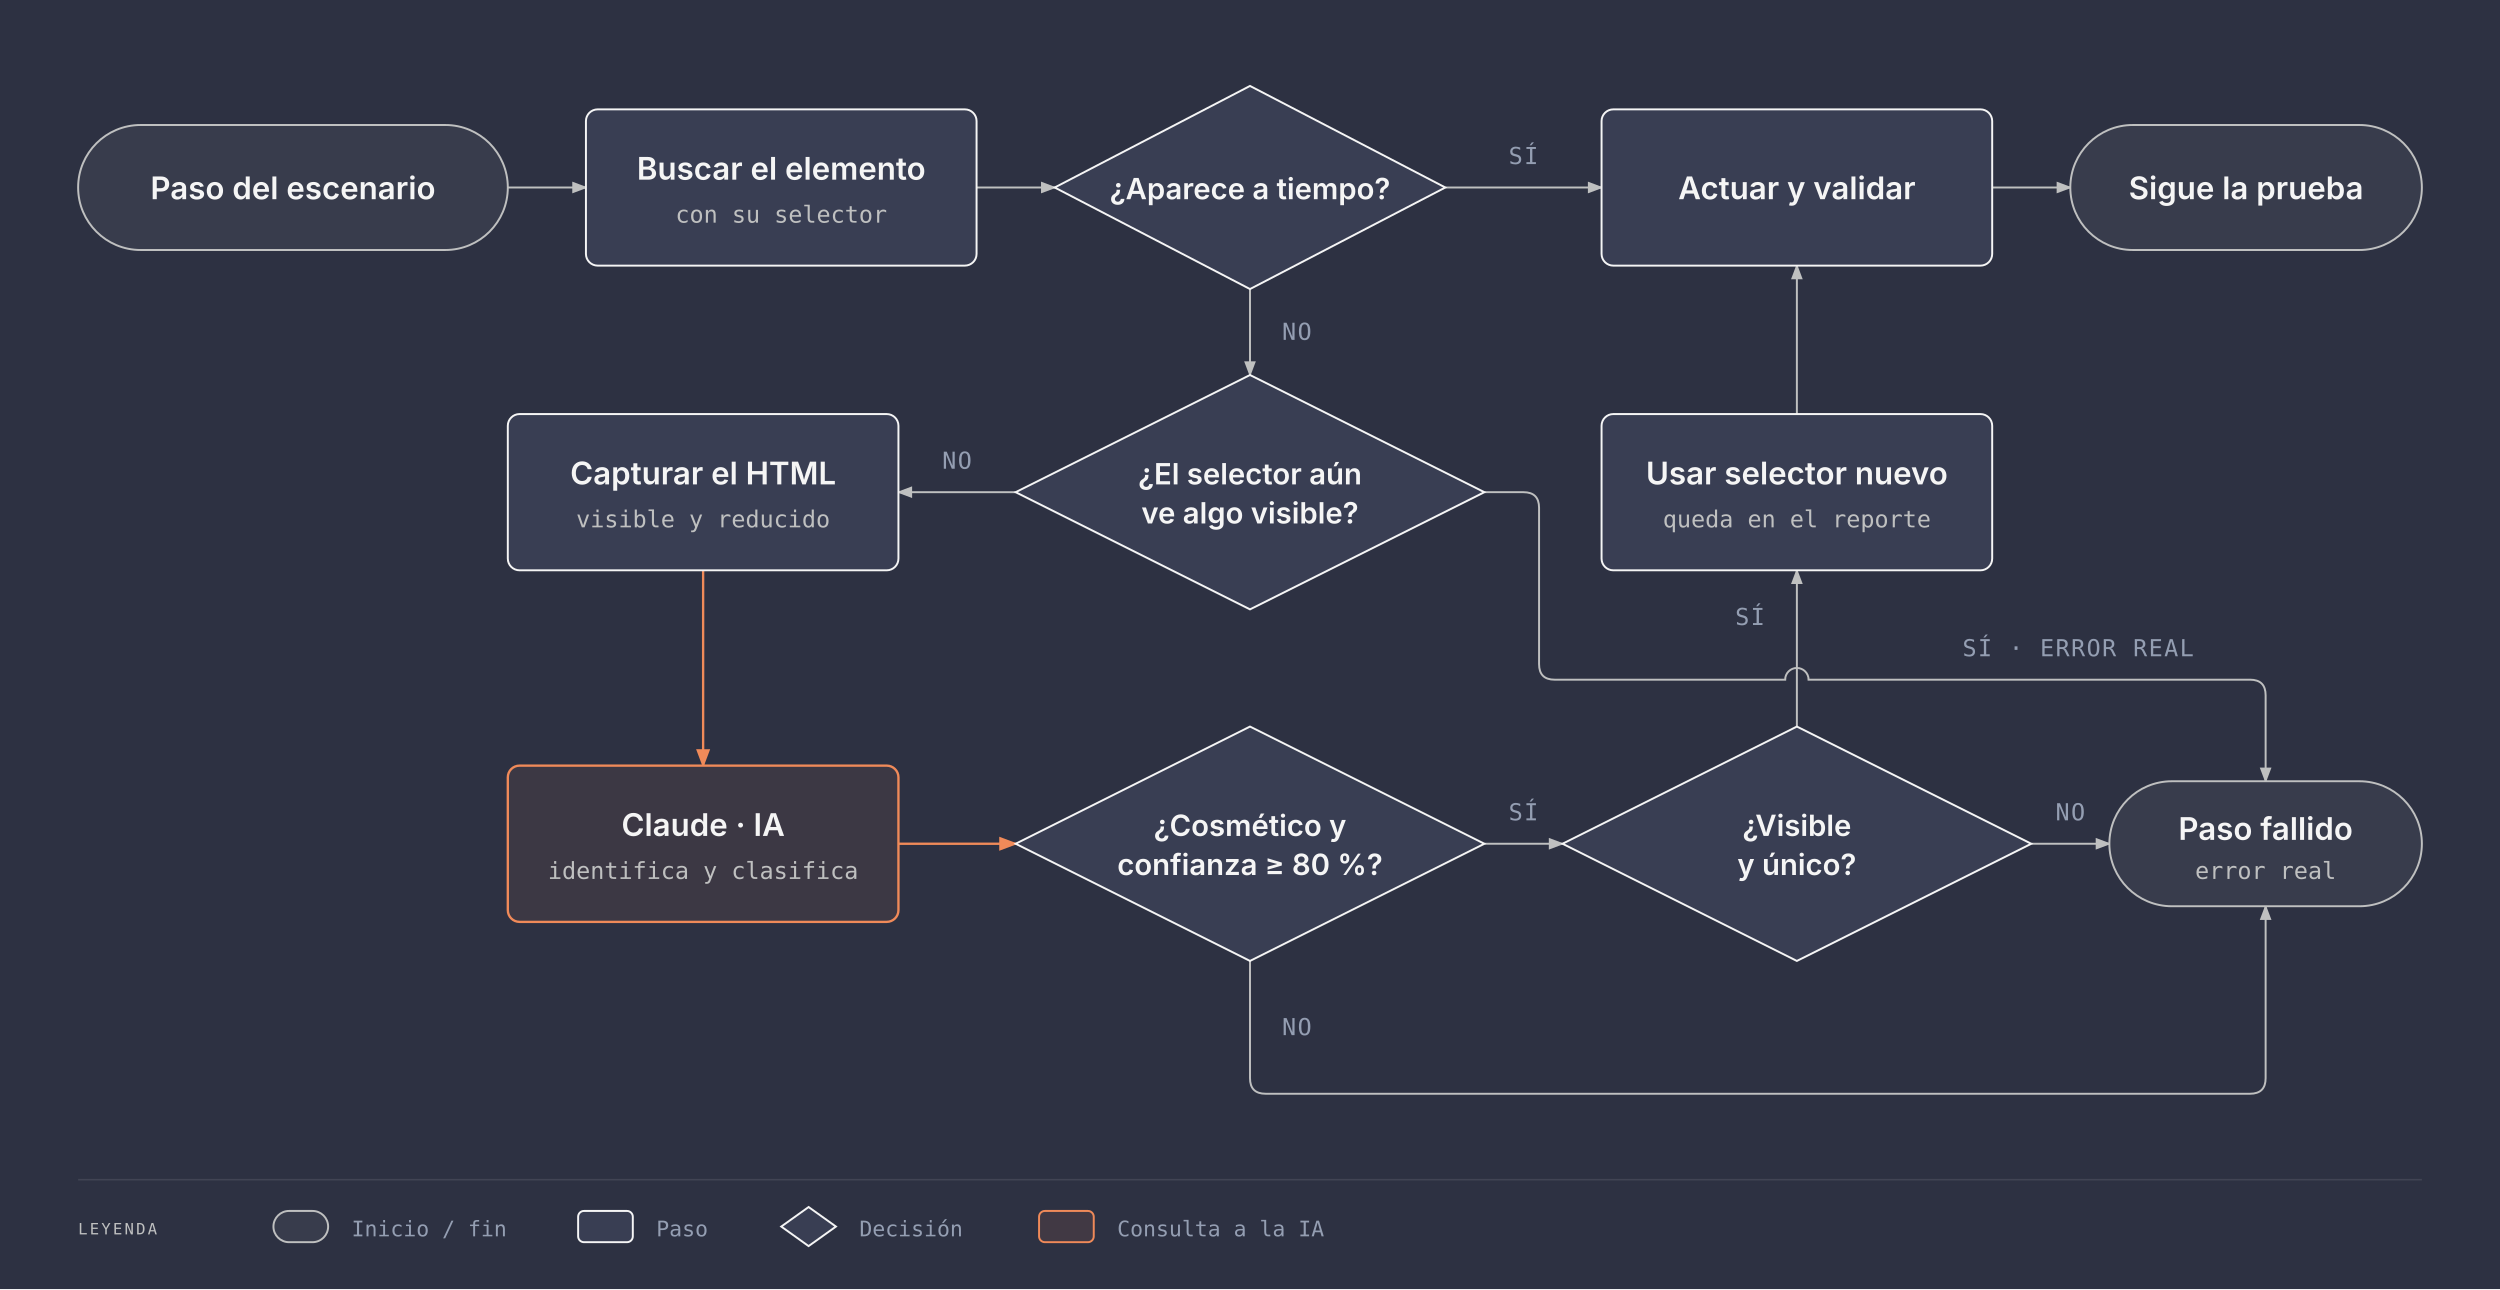
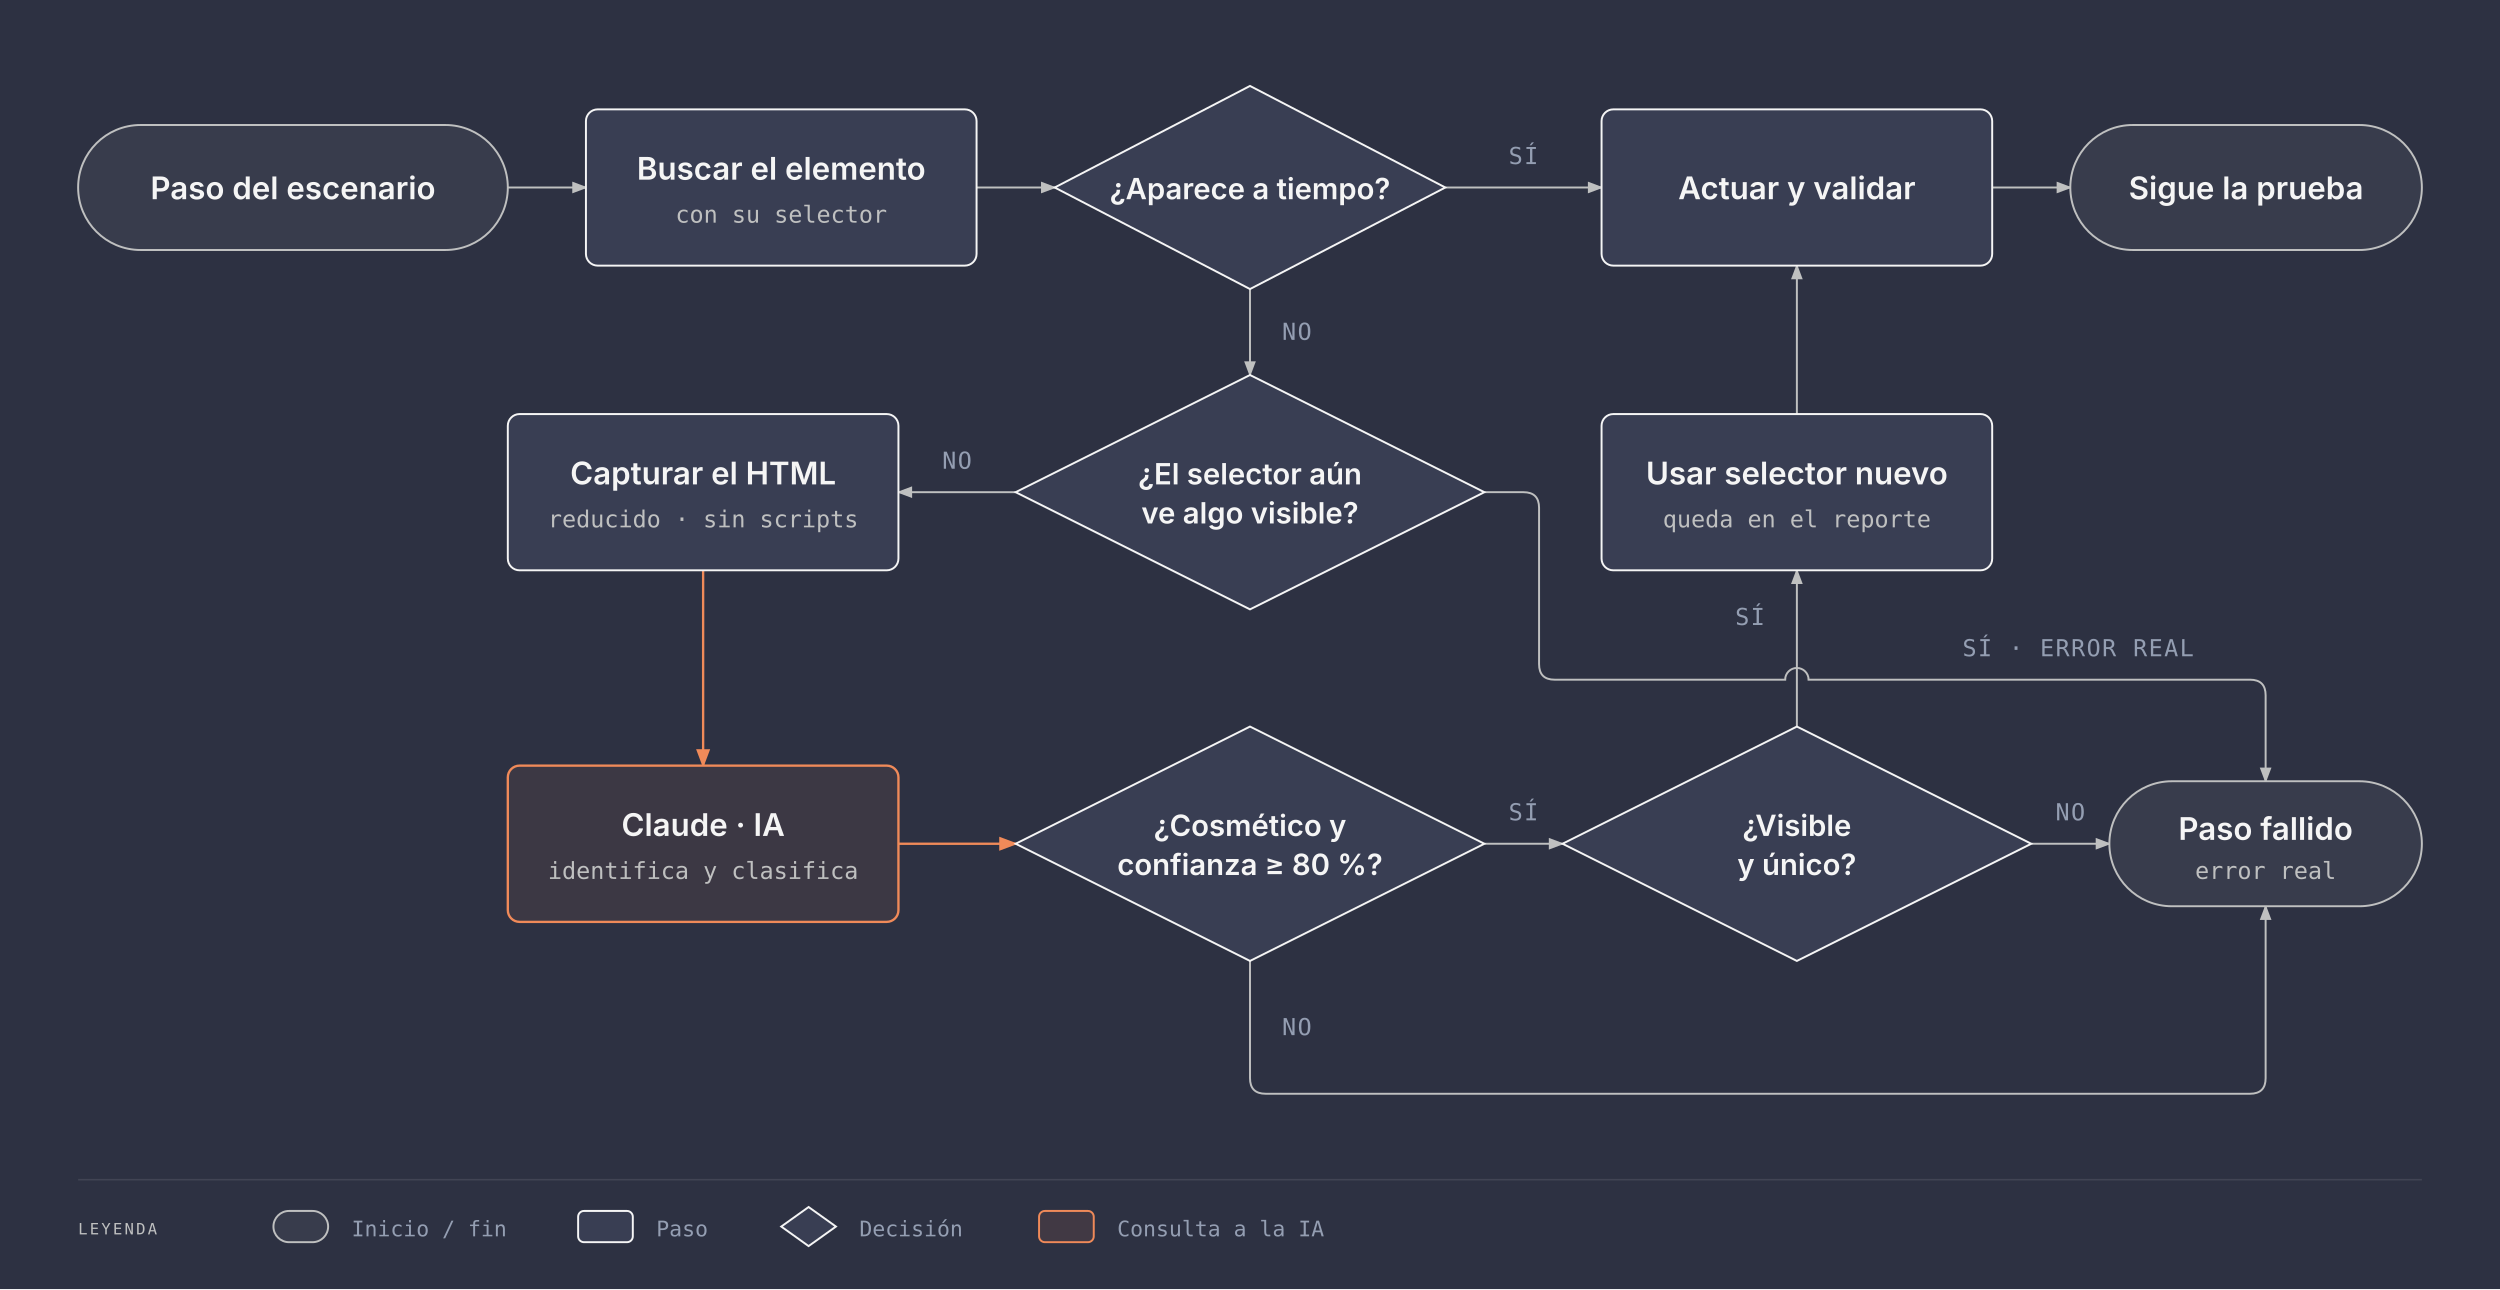
<svg xmlns="http://www.w3.org/2000/svg" viewBox="0 0 1280 660" role="img" aria-labelledby="flujo-self-healing-dark-title flujo-self-healing-dark-desc">
  <defs>
    <marker id="flujo-self-healing-dark-arrow" markerWidth="8" markerHeight="6" refX="7" refY="3" orient="auto">
      <polygon points="0 0, 8 3, 0 6" fill="#bfc0c0" />
    </marker>
    <marker id="flujo-self-healing-dark-arrow-accent" markerWidth="8" markerHeight="6" refX="7" refY="3" orient="auto">
      <polygon points="0 0, 8 3, 0 6" fill="#f08a59" />
    </marker>
    <marker id="flujo-self-healing-dark-arrow-sm" markerWidth="6" markerHeight="5" refX="5" refY="2.5" orient="auto">
      <polygon points="0 0, 6 2.5, 0 5" fill="#bfc0c0" />
    </marker>
    <marker id="flujo-self-healing-dark-arrow-dim" markerWidth="8" markerHeight="6" refX="7" refY="3" orient="auto">
      <polygon points="0 0, 8 3, 0 6" fill="rgba(245,245,245,0.45)" />
    </marker>
    <pattern id="flujo-self-healing-dark-dots" width="22" height="22" patternUnits="userSpaceOnUse">
      <circle cx="1" cy="1" r="0.9" fill="rgba(245,245,245,0.1)" />
    </pattern>
  </defs>
  <rect width="1280" height="660" fill="#2d3142" />
  <path d="M260 96 H300" fill="none" stroke="#bfc0c0" stroke-width="1" marker-end="url(#flujo-self-healing-dark-arrow)" />
  <path d="M500 96 H540" fill="none" stroke="#bfc0c0" stroke-width="1" marker-end="url(#flujo-self-healing-dark-arrow)" />
  <path d="M740 96 H820" fill="none" stroke="#bfc0c0" stroke-width="1" marker-end="url(#flujo-self-healing-dark-arrow)" />
  <rect x="764" y="72" width="32" height="16" rx="2" fill="#2d3142" />
  <text x="780" y="84" fill="#949eb2" font-size="12" font-family="'Geist Mono', ui-monospace, 'Cascadia Mono', Consolas, monospace" text-anchor="middle" letter-spacing="0.06em">SÍ</text>
  <path d="M1020 96 H1060" fill="none" stroke="#bfc0c0" stroke-width="1" marker-end="url(#flujo-self-healing-dark-arrow)" />
  <path d="M640 148 V192" fill="none" stroke="#bfc0c0" stroke-width="1" marker-end="url(#flujo-self-healing-dark-arrow)" />
  <rect x="648" y="162" width="32" height="16" rx="2" fill="#2d3142" />
  <text x="664" y="174" fill="#949eb2" font-size="12" font-family="'Geist Mono', ui-monospace, 'Cascadia Mono', Consolas, monospace" text-anchor="middle" letter-spacing="0.06em">NO</text>
  <path d="M520 252 H460" fill="none" stroke="#bfc0c0" stroke-width="1" marker-end="url(#flujo-self-healing-dark-arrow)" />
  <rect x="474" y="228" width="32" height="16" rx="2" fill="#2d3142" />
  <text x="490" y="240" fill="#949eb2" font-size="12" font-family="'Geist Mono', ui-monospace, 'Cascadia Mono', Consolas, monospace" text-anchor="middle" letter-spacing="0.06em">NO</text>
  <path d="M360 292 V392" fill="none" stroke="#f08a59" stroke-width="1.2" marker-end="url(#flujo-self-healing-dark-arrow-accent)" />
  <path d="M460 432 H520" fill="none" stroke="#f08a59" stroke-width="1.2" marker-end="url(#flujo-self-healing-dark-arrow-accent)" />
  <path d="M760 432 H800" fill="none" stroke="#bfc0c0" stroke-width="1" marker-end="url(#flujo-self-healing-dark-arrow)" />
  <rect x="764" y="408" width="32" height="16" rx="2" fill="#2d3142" />
  <text x="780" y="420" fill="#949eb2" font-size="12" font-family="'Geist Mono', ui-monospace, 'Cascadia Mono', Consolas, monospace" text-anchor="middle" letter-spacing="0.06em">SÍ</text>
  <path d="M920 372 V292" fill="none" stroke="#bfc0c0" stroke-width="1" marker-end="url(#flujo-self-healing-dark-arrow)" />
  <rect x="880" y="308" width="32" height="16" rx="2" fill="#2d3142" />
  <text x="896" y="320" fill="#949eb2" font-size="12" font-family="'Geist Mono', ui-monospace, 'Cascadia Mono', Consolas, monospace" text-anchor="middle" letter-spacing="0.06em">SÍ</text>
  <path d="M920 212 V136" fill="none" stroke="#bfc0c0" stroke-width="1" marker-end="url(#flujo-self-healing-dark-arrow)" />
  <path d="M1040 432 H1080" fill="none" stroke="#bfc0c0" stroke-width="1" marker-end="url(#flujo-self-healing-dark-arrow)" />
  <rect x="1044" y="408" width="32" height="16" rx="2" fill="#2d3142" />
  <text x="1060" y="420" fill="#949eb2" font-size="12" font-family="'Geist Mono', ui-monospace, 'Cascadia Mono', Consolas, monospace" text-anchor="middle" letter-spacing="0.06em">NO</text>
  <path d="M640 492 V552 Q640 560 648 560 H1152 Q1160 560 1160 552 V464" fill="none" stroke="#bfc0c0" stroke-width="1" marker-end="url(#flujo-self-healing-dark-arrow)" />
  <rect x="648" y="518" width="32" height="16" rx="2" fill="#2d3142" />
  <text x="664" y="530" fill="#949eb2" font-size="12" font-family="'Geist Mono', ui-monospace, 'Cascadia Mono', Consolas, monospace" text-anchor="middle" letter-spacing="0.06em">NO</text>
  <path d="M760 252 H780 Q788 252 788 260 V340 Q788 348 796 348 H914 A6 6 0 0 1 926 348 H1152 Q1160 348 1160 356 V400" fill="none" stroke="#bfc0c0" stroke-width="1" marker-end="url(#flujo-self-healing-dark-arrow)" />
  <rect x="994" y="324" width="140" height="16" rx="2" fill="#2d3142" />
  <text x="1064" y="336" fill="#949eb2" font-size="12" font-family="'Geist Mono', ui-monospace, 'Cascadia Mono', Consolas, monospace" text-anchor="middle" letter-spacing="0.06em">SÍ · ERROR REAL</text>
  <rect x="40" y="64" width="220" height="64" rx="32" fill="#2d3142" />
  <rect x="40" y="64" width="220" height="64" rx="32" fill="rgba(245,245,245,0.06)" stroke="#bfc0c0" stroke-width="1" />
  <text x="150" y="102" fill="#f5f5f5" font-size="16" font-weight="600" font-family="Geist, system-ui, -apple-system, 'Segoe UI', sans-serif" text-anchor="middle">Paso del escenario</text>
  <rect x="300" y="56" width="200" height="80" rx="6" fill="#2d3142" />
  <rect x="300" y="56" width="200" height="80" rx="6" fill="#393e53" stroke="#f5f5f5" stroke-width="1" />
  <text x="400" y="92" fill="#f5f5f5" font-size="16" font-weight="600" font-family="Geist, system-ui, -apple-system, 'Segoe UI', sans-serif" text-anchor="middle">Buscar el elemento</text>
  <text x="400" y="114" fill="#bfc0c0" font-size="12" font-family="'Geist Mono', ui-monospace, 'Cascadia Mono', Consolas, monospace" text-anchor="middle">con su selector</text>
  <polygon points="540,96 640,44 740,96 640,148" fill="#2d3142" />
  <polygon points="540,96 640,44 740,96 640,148" fill="#393e53" stroke="#f5f5f5" stroke-width="1" />
  <text x="640" y="102" fill="#f5f5f5" font-size="15" font-weight="600" font-family="Geist, system-ui, -apple-system, 'Segoe UI', sans-serif" text-anchor="middle">¿Aparece a tiempo?</text>
  <rect x="820" y="56" width="200" height="80" rx="6" fill="#2d3142" />
  <rect x="820" y="56" width="200" height="80" rx="6" fill="#393e53" stroke="#f5f5f5" stroke-width="1" />
  <text x="920" y="102" fill="#f5f5f5" font-size="16" font-weight="600" font-family="Geist, system-ui, -apple-system, 'Segoe UI', sans-serif" text-anchor="middle">Actuar y validar</text>
  <rect x="1060" y="64" width="180" height="64" rx="32" fill="#2d3142" />
  <rect x="1060" y="64" width="180" height="64" rx="32" fill="rgba(245,245,245,0.06)" stroke="#bfc0c0" stroke-width="1" />
  <text x="1150" y="102" fill="#f5f5f5" font-size="16" font-weight="600" font-family="Geist, system-ui, -apple-system, 'Segoe UI', sans-serif" text-anchor="middle">Sigue la prueba</text>
  <rect x="260" y="212" width="200" height="80" rx="6" fill="#2d3142" />
  <rect x="260" y="212" width="200" height="80" rx="6" fill="#393e53" stroke="#f5f5f5" stroke-width="1" />
  <text x="360" y="248" fill="#f5f5f5" font-size="16" font-weight="600" font-family="Geist, system-ui, -apple-system, 'Segoe UI', sans-serif" text-anchor="middle">Capturar el HTML</text>
-   <text x="360" y="270" fill="#bfc0c0" font-size="12" font-family="'Geist Mono', ui-monospace, 'Cascadia Mono', Consolas, monospace" text-anchor="middle">visible y reducido</text>
+   <text x="360" y="270" fill="#bfc0c0" font-size="12" font-family="'Geist Mono', ui-monospace, 'Cascadia Mono', Consolas, monospace" text-anchor="middle">reducido · sin scripts</text>
  <polygon points="520,252 640,192 760,252 640,312" fill="#2d3142" />
  <polygon points="520,252 640,192 760,252 640,312" fill="#393e53" stroke="#f5f5f5" stroke-width="1" />
  <text x="640" y="248" fill="#f5f5f5" font-size="15" font-weight="600" font-family="Geist, system-ui, -apple-system, 'Segoe UI', sans-serif" text-anchor="middle">¿El selector aún</text>
  <text x="640" y="268" fill="#f5f5f5" font-size="15" font-weight="600" font-family="Geist, system-ui, -apple-system, 'Segoe UI', sans-serif" text-anchor="middle">ve algo visible?</text>
  <rect x="820" y="212" width="200" height="80" rx="6" fill="#2d3142" />
  <rect x="820" y="212" width="200" height="80" rx="6" fill="#393e53" stroke="#f5f5f5" stroke-width="1" />
  <text x="920" y="248" fill="#f5f5f5" font-size="16" font-weight="600" font-family="Geist, system-ui, -apple-system, 'Segoe UI', sans-serif" text-anchor="middle">Usar selector nuevo</text>
  <text x="920" y="270" fill="#bfc0c0" font-size="12" font-family="'Geist Mono', ui-monospace, 'Cascadia Mono', Consolas, monospace" text-anchor="middle">queda en el reporte</text>
  <rect x="260" y="392" width="200" height="80" rx="6" fill="#2d3142" />
  <rect x="260" y="392" width="200" height="80" rx="6" fill="rgba(240,138,89,0.08)" stroke="#f08a59" stroke-width="1.2" />
  <text x="360" y="428" fill="#f5f5f5" font-size="16" font-weight="600" font-family="Geist, system-ui, -apple-system, 'Segoe UI', sans-serif" text-anchor="middle">Claude · IA</text>
  <text x="360" y="450" fill="#bfc0c0" font-size="12" font-family="'Geist Mono', ui-monospace, 'Cascadia Mono', Consolas, monospace" text-anchor="middle">identifica y clasifica</text>
  <polygon points="520,432 640,372 760,432 640,492" fill="#2d3142" />
  <polygon points="520,432 640,372 760,432 640,492" fill="#393e53" stroke="#f5f5f5" stroke-width="1" />
  <text x="640" y="428" fill="#f5f5f5" font-size="15" font-weight="600" font-family="Geist, system-ui, -apple-system, 'Segoe UI', sans-serif" text-anchor="middle">¿Cosmético y</text>
  <text x="640" y="448" fill="#f5f5f5" font-size="15" font-weight="600" font-family="Geist, system-ui, -apple-system, 'Segoe UI', sans-serif" text-anchor="middle">confianza ≥ 80 %?</text>
  <polygon points="800,432 920,372 1040,432 920,492" fill="#2d3142" />
  <polygon points="800,432 920,372 1040,432 920,492" fill="#393e53" stroke="#f5f5f5" stroke-width="1" />
  <text x="920" y="428" fill="#f5f5f5" font-size="15" font-weight="600" font-family="Geist, system-ui, -apple-system, 'Segoe UI', sans-serif" text-anchor="middle">¿Visible</text>
  <text x="920" y="448" fill="#f5f5f5" font-size="15" font-weight="600" font-family="Geist, system-ui, -apple-system, 'Segoe UI', sans-serif" text-anchor="middle">y único?</text>
  <rect x="1080" y="400" width="160" height="64" rx="32" fill="#2d3142" />
  <rect x="1080" y="400" width="160" height="64" rx="32" fill="rgba(245,245,245,0.06)" stroke="#bfc0c0" stroke-width="1" />
  <text x="1160" y="430" fill="#f5f5f5" font-size="16" font-weight="600" font-family="Geist, system-ui, -apple-system, 'Segoe UI', sans-serif" text-anchor="middle">Paso fallido</text>
  <text x="1160" y="450" fill="#bfc0c0" font-size="12" font-family="'Geist Mono', ui-monospace, 'Cascadia Mono', Consolas, monospace" text-anchor="middle">error real</text>
  <line x1="40" y1="604" x2="1240" y2="604" stroke="rgba(245,245,245,0.1)" stroke-width="0.8" />
  <text x="40" y="632" fill="#bfc0c0" font-size="8" font-family="'Geist Mono', ui-monospace, 'Cascadia Mono', Consolas, monospace" letter-spacing="0.14em">LEYENDA</text>
  <rect x="140" y="620" width="28" height="16" rx="8" fill="rgba(245,245,245,0.06)" stroke="#bfc0c0" />
  <text x="180" y="633" fill="#949eb2" font-size="11" font-family="'Geist Mono', ui-monospace, 'Cascadia Mono', Consolas, monospace">Inicio / fin</text>
  <rect x="296" y="620" width="28" height="16" rx="3" fill="#393e53" stroke="#f5f5f5" />
  <text x="336" y="633" fill="#949eb2" font-size="11" font-family="'Geist Mono', ui-monospace, 'Cascadia Mono', Consolas, monospace">Paso</text>
  <polygon points="400,628 414,618 428,628 414,638" fill="#393e53" stroke="#f5f5f5" />
  <text x="440" y="633" fill="#949eb2" font-size="11" font-family="'Geist Mono', ui-monospace, 'Cascadia Mono', Consolas, monospace">Decisión</text>
  <rect x="532" y="620" width="28" height="16" rx="3" fill="rgba(240,138,89,0.1)" stroke="#f08a59" />
  <text x="572" y="633" fill="#949eb2" font-size="11" font-family="'Geist Mono', ui-monospace, 'Cascadia Mono', Consolas, monospace">Consulta a la IA</text>
</svg>
